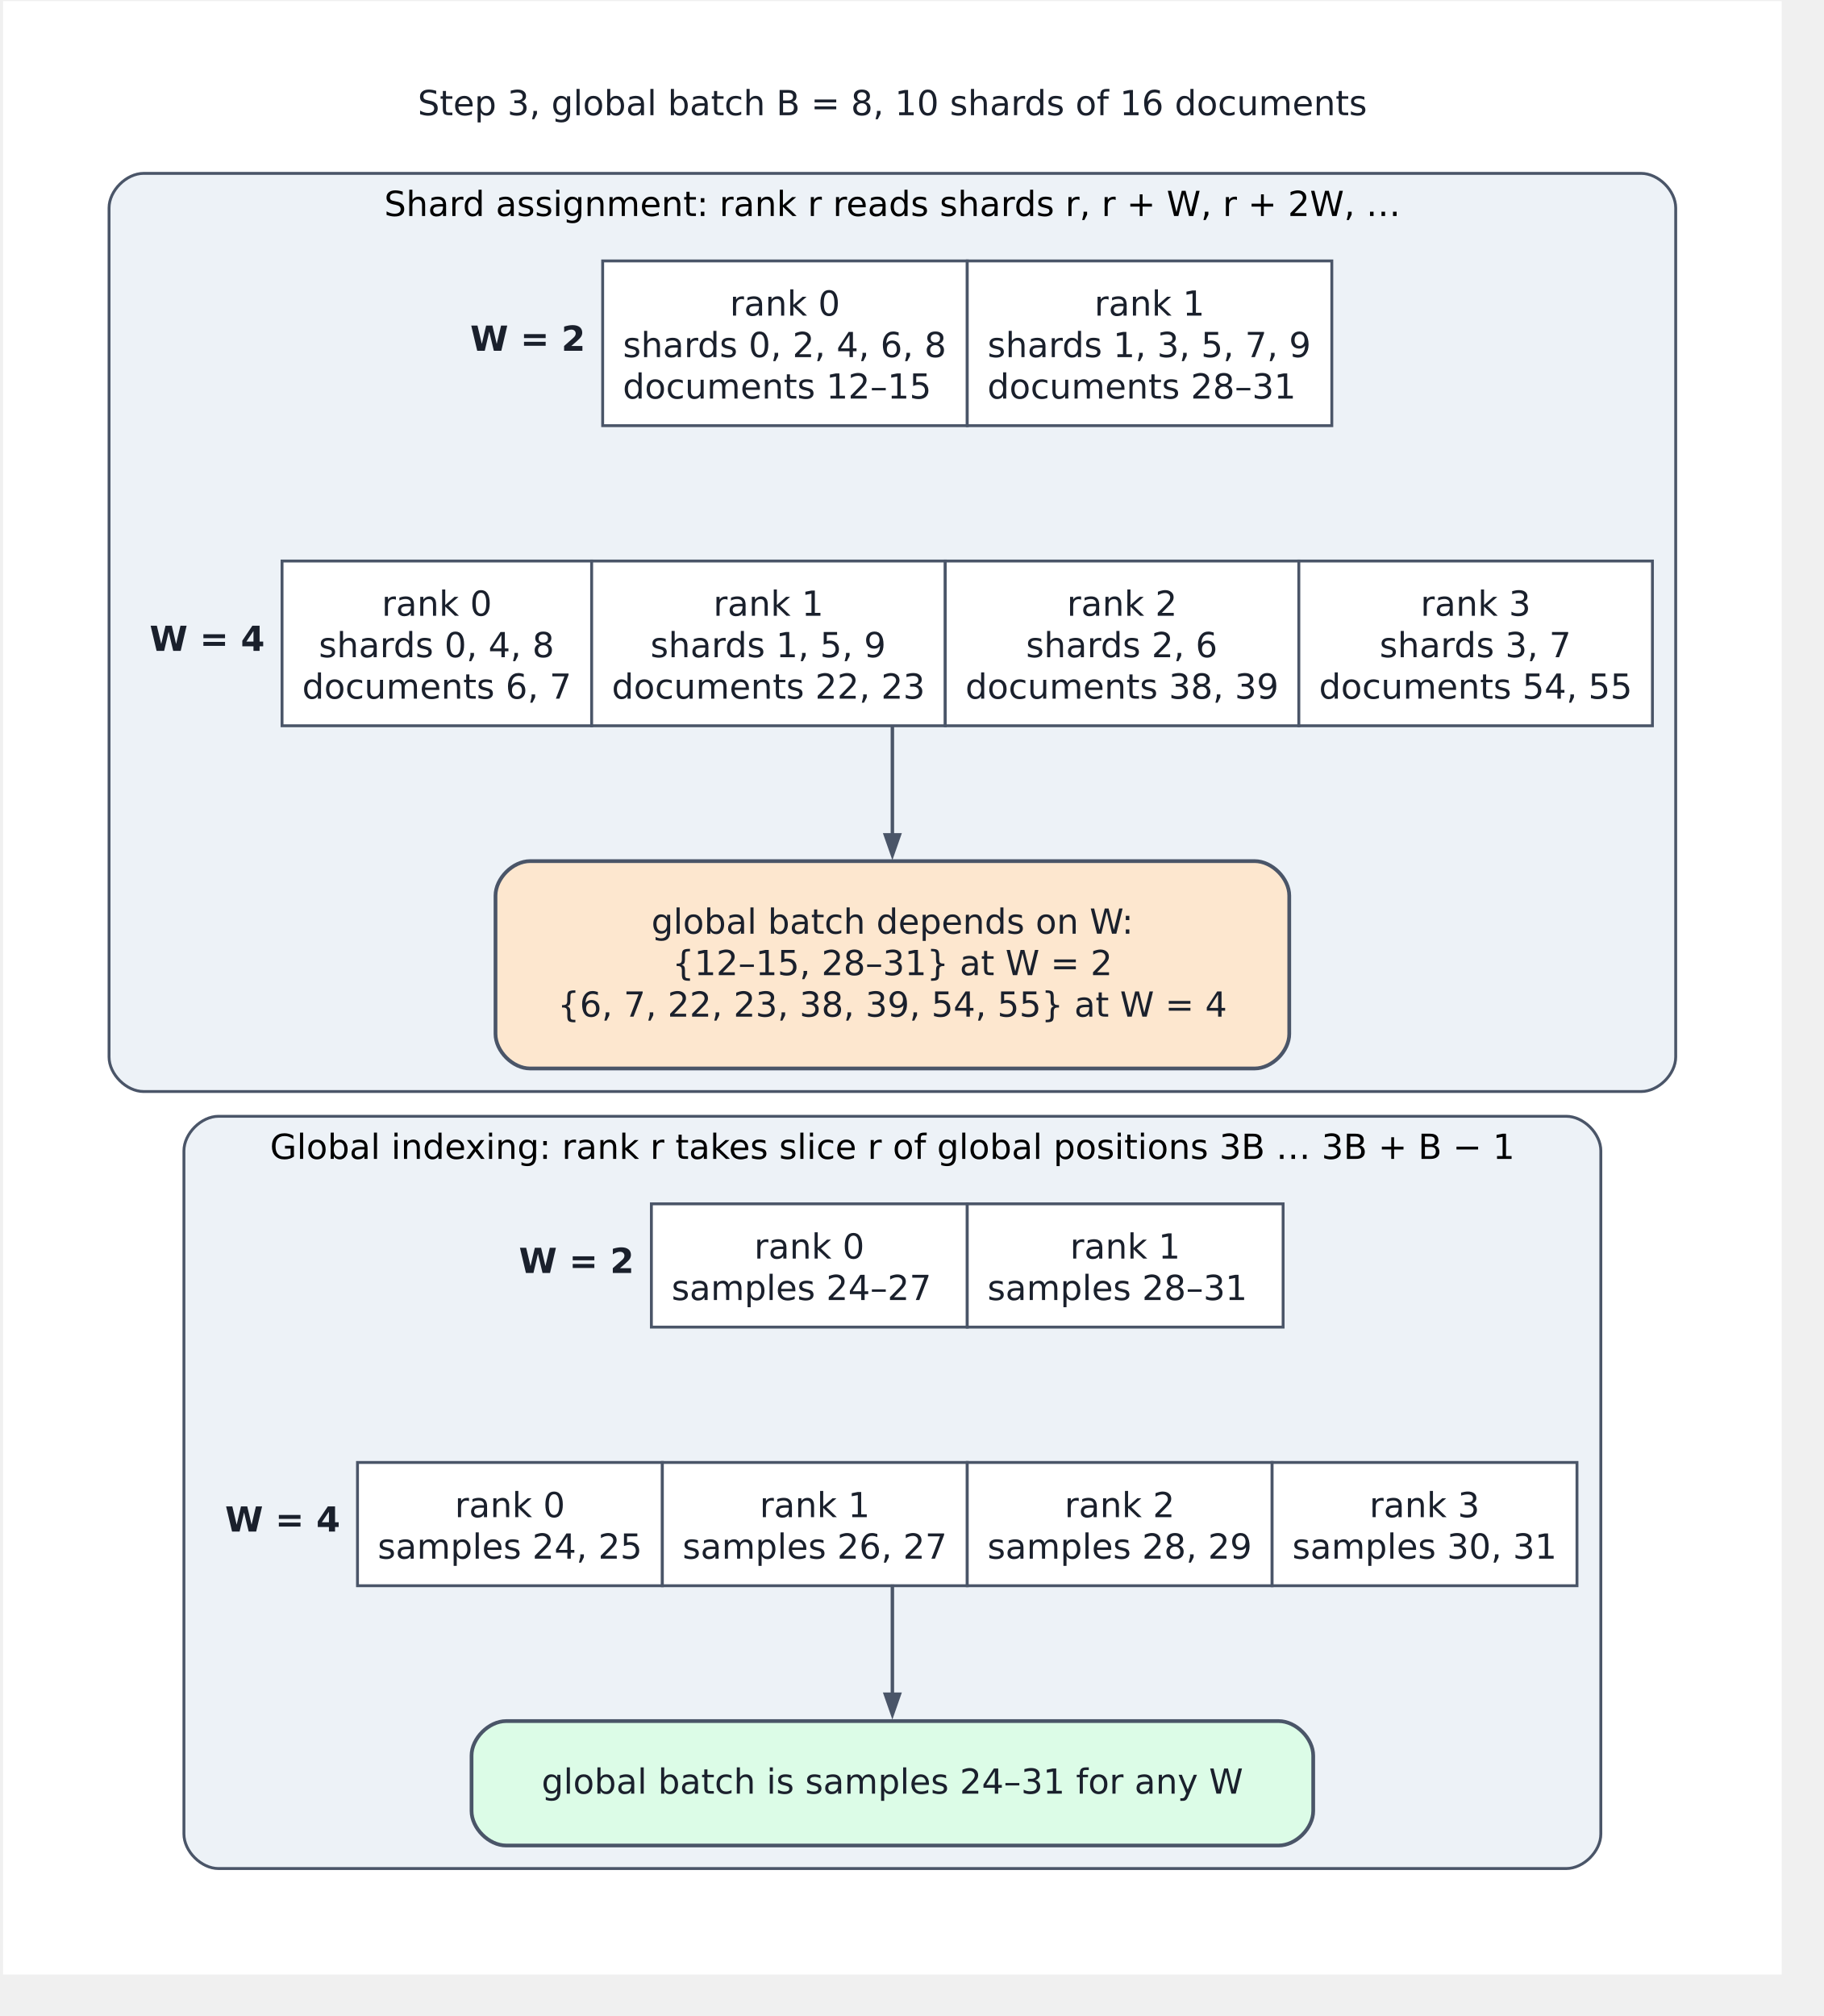
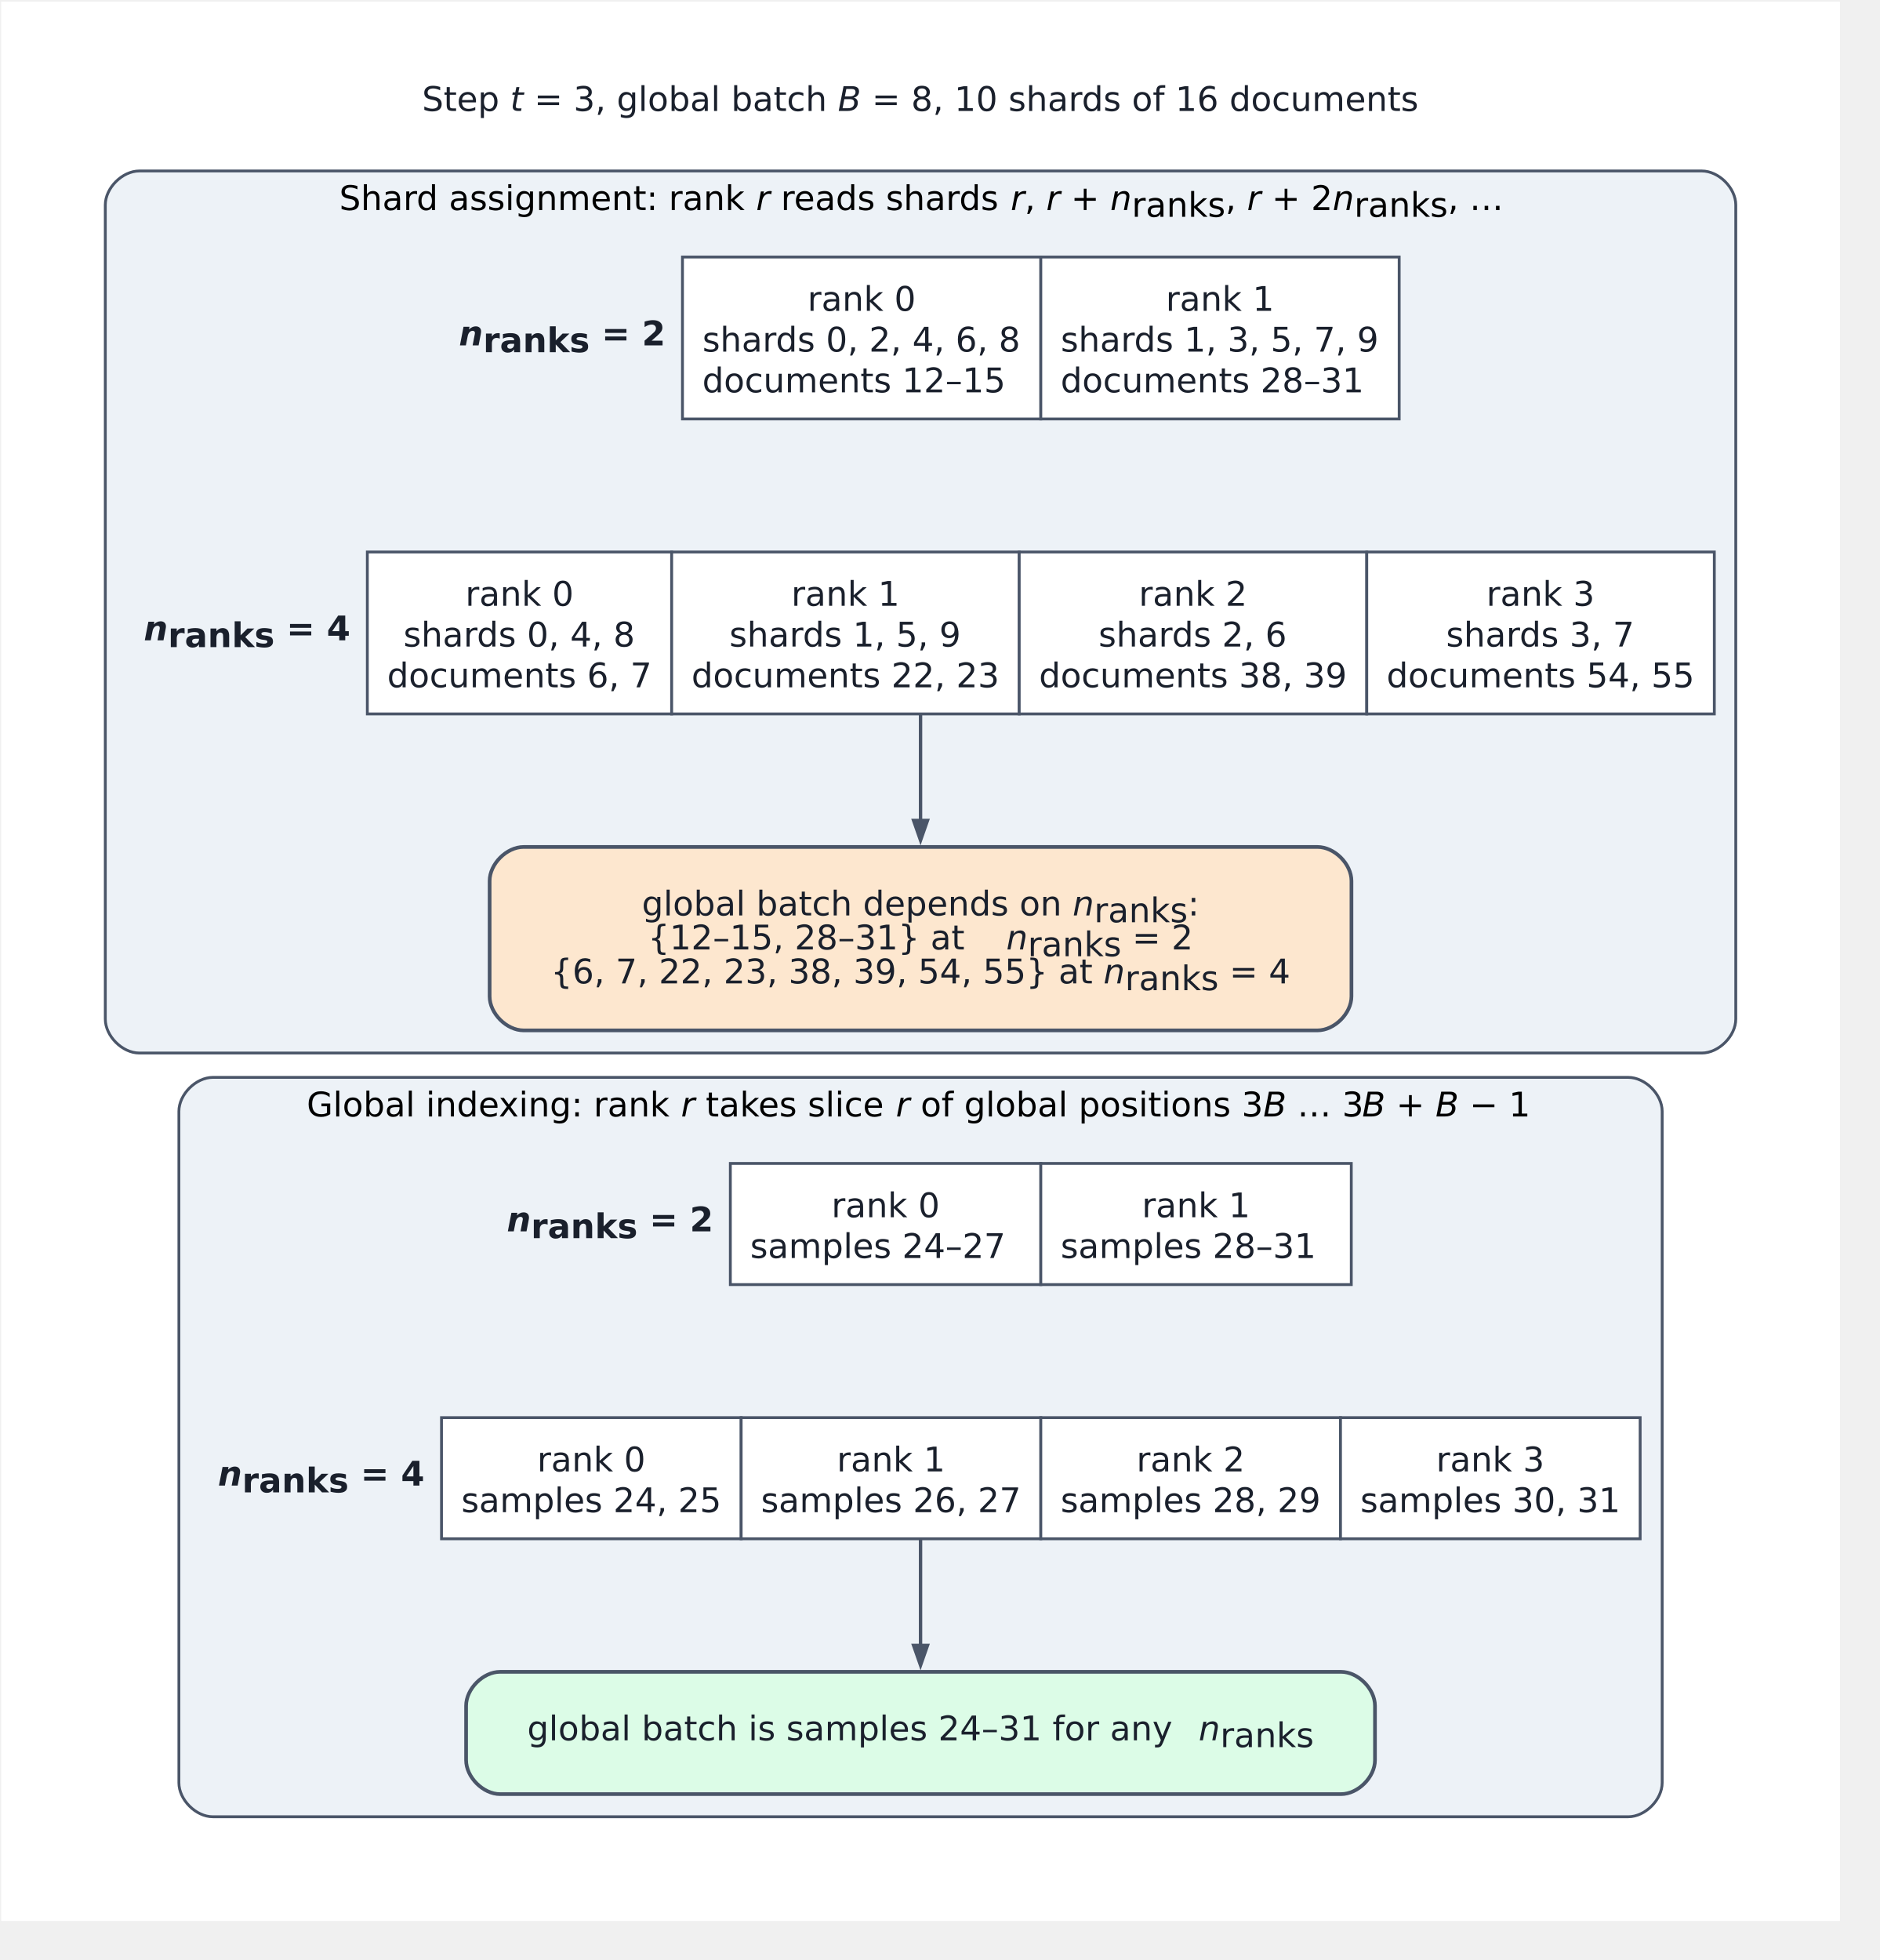
- <svg xmlns="http://www.w3.org/2000/svg" width="646" height="714" viewBox="14.00 14.00 632.00 700.00">
-   <g id="graph0" class="graph" transform="scale(1 1) rotate(0) translate(43.2 670.8)">
-     <polygon fill="#ffffff" stroke="none" points="-28.8,28.8 -28.8,-656.4 588.8,-656.4 588.8,28.8 -28.8,28.8" />
+ <svg xmlns="http://www.w3.org/2000/svg" width="678" height="707" viewBox="14.00 14.00 664.00 692.00">
+   <g id="graph0" class="graph" transform="scale(1 1) rotate(0) translate(43.2 663.6)">
+     <polygon fill="#ffffff" stroke="none" points="-28.8,28.8 -28.8,-649.2 620.8,-649.2 620.8,28.8 -28.8,28.8" />
    <g id="clust1" class="cluster">
-       <path fill="#edf2f7" stroke="#4a5568" d="M20,-277.8C20,-277.8 540,-277.8 540,-277.8 546,-277.8 552,-283.8 552,-289.8 552,-289.8 552,-584.6 552,-584.6 552,-590.6 546,-596.6 540,-596.6 540,-596.6 20,-596.6 20,-596.6 14,-596.6 8,-590.6 8,-584.6 8,-584.6 8,-289.8 8,-289.8 8,-283.8 14,-277.8 20,-277.8" />
-       <text xml:space="preserve" text-anchor="middle" x="280" y="-581.8" font-family="DejaVu Sans" font-size="12.00">Shard assignment: rank r reads shards r, r + W, r + 2W, …</text>
+       <path fill="#edf2f7" stroke="#4a5568" d="M20,-277.8C20,-277.8 572,-277.8 572,-277.8 578,-277.8 584,-283.8 584,-289.8 584,-289.8 584,-577.4 584,-577.4 584,-583.4 578,-589.4 572,-589.4 572,-589.4 20,-589.4 20,-589.4 14,-589.4 8,-583.4 8,-577.4 8,-577.4 8,-289.8 8,-289.8 8,-283.8 14,-277.8 20,-277.8" />
+       <text xml:space="preserve" text-anchor="start" x="90.64" y="-575.6" font-family="DejaVu Sans" font-size="12.00">Shard assignment: rank </text>
+       <text xml:space="preserve" text-anchor="start" x="237.9" y="-575.6" font-family="DejaVu Sans" font-style="italic" font-size="12.00">r</text>
+       <text xml:space="preserve" text-anchor="start" x="242.83" y="-575.6" font-family="DejaVu Sans" font-size="12.00"> reads shards </text>
+       <text xml:space="preserve" text-anchor="start" x="327.83" y="-575.6" font-family="DejaVu Sans" font-style="italic" font-size="12.00">r</text>
+       <text xml:space="preserve" text-anchor="start" x="332.76" y="-575.6" font-family="DejaVu Sans" font-size="12.00">, </text>
+       <text xml:space="preserve" text-anchor="start" x="340.39" y="-575.6" font-family="DejaVu Sans" font-style="italic" font-size="12.00">r</text>
+       <text xml:space="preserve" text-anchor="start" x="345.32" y="-575.6" font-family="DejaVu Sans" font-size="12.00"> + </text>
+       <text xml:space="preserve" text-anchor="start" x="363" y="-575.6" font-family="DejaVu Sans" font-style="italic" font-size="12.00">n</text>
+       <text xml:space="preserve" text-anchor="start" x="370.61" y="-575.6" font-family="DejaVu Sans" baseline-shift="sub" font-size="12.00">ranks</text>
+       <text xml:space="preserve" text-anchor="start" x="403.7" y="-575.6" font-family="DejaVu Sans" font-size="12.00">, </text>
+       <text xml:space="preserve" text-anchor="start" x="411.33" y="-575.6" font-family="DejaVu Sans" font-style="italic" font-size="12.00">r</text>
+       <text xml:space="preserve" text-anchor="start" x="416.27" y="-575.6" font-family="DejaVu Sans" font-size="12.00"> + 2</text>
+       <text xml:space="preserve" text-anchor="start" x="441.58" y="-575.6" font-family="DejaVu Sans" font-style="italic" font-size="12.00">n</text>
+       <text xml:space="preserve" text-anchor="start" x="449.19" y="-575.6" font-family="DejaVu Sans" baseline-shift="sub" font-size="12.00">ranks</text>
+       <text xml:space="preserve" text-anchor="start" x="482.28" y="-575.6" font-family="DejaVu Sans" font-size="12.00">, …</text>
    </g>
    <g id="clust2" class="cluster">
-       <path fill="#edf2f7" stroke="#4a5568" d="M46,-8C46,-8 514,-8 514,-8 520,-8 526,-14 526,-20 526,-20 526,-257.2 526,-257.2 526,-263.2 520,-269.2 514,-269.2 514,-269.2 46,-269.2 46,-269.2 40,-269.2 34,-263.2 34,-257.2 34,-257.2 34,-20 34,-20 34,-14 40,-8 46,-8" />
-       <text xml:space="preserve" text-anchor="middle" x="280" y="-254.4" font-family="DejaVu Sans" font-size="12.00">Global indexing: rank r takes slice r of global positions 3B … 3B + B − 1</text>
+       <path fill="#edf2f7" stroke="#4a5568" d="M46,-8C46,-8 546,-8 546,-8 552,-8 558,-14 558,-20 558,-20 558,-257.2 558,-257.2 558,-263.2 552,-269.2 546,-269.2 546,-269.2 46,-269.2 46,-269.2 40,-269.2 34,-263.2 34,-257.2 34,-257.2 34,-20 34,-20 34,-14 40,-8 46,-8" />
+       <text xml:space="preserve" text-anchor="start" x="79.15" y="-255.4" font-family="DejaVu Sans" font-size="12.00">Global indexing: rank </text>
+       <text xml:space="preserve" text-anchor="start" x="211.36" y="-255.4" font-family="DejaVu Sans" font-style="italic" font-size="12.00">r</text>
+       <text xml:space="preserve" text-anchor="start" x="216.29" y="-255.4" font-family="DejaVu Sans" font-size="12.00"> takes slice </text>
+       <text xml:space="preserve" text-anchor="start" x="287.28" y="-255.4" font-family="DejaVu Sans" font-style="italic" font-size="12.00">r</text>
+       <text xml:space="preserve" text-anchor="start" x="292.21" y="-255.4" font-family="DejaVu Sans" font-size="12.00"> of global positions 3</text>
+       <text xml:space="preserve" text-anchor="start" x="417.05" y="-255.4" font-family="DejaVu Sans" font-style="italic" font-size="12.00">B</text>
+       <text xml:space="preserve" text-anchor="start" x="425.28" y="-255.4" font-family="DejaVu Sans" font-size="12.00"> … 3</text>
+       <text xml:space="preserve" text-anchor="start" x="451.99" y="-255.4" font-family="DejaVu Sans" font-style="italic" font-size="12.00">B</text>
+       <text xml:space="preserve" text-anchor="start" x="460.22" y="-255.4" font-family="DejaVu Sans" font-size="12.00"> + </text>
+       <text xml:space="preserve" text-anchor="start" x="477.91" y="-255.4" font-family="DejaVu Sans" font-style="italic" font-size="12.00">B</text>
+       <text xml:space="preserve" text-anchor="start" x="486.14" y="-255.4" font-family="DejaVu Sans" font-size="12.00"> − 1</text>
    </g>
    <g id="node1" class="node">
-       <text xml:space="preserve" text-anchor="start" x="133.41" y="-535" font-family="DejaVu Sans" font-weight="bold" font-size="12.00" fill="#1a202c">W = 2</text>
-       <polygon fill="#ffffff" stroke="none" points="179.4,-509 179.4,-566.2 306,-566.2 306,-509 179.4,-509" />
-       <polygon fill="none" stroke="#4a5568" points="179.4,-509 179.4,-566.2 306,-566.2 306,-509 179.4,-509" />
-       <text xml:space="preserve" text-anchor="start" x="223.56" y="-547.2" font-family="DejaVu Sans" font-size="12.00" fill="#1a202c">rank 0</text>
-       <text xml:space="preserve" text-anchor="start" x="186.44" y="-532.8" font-family="DejaVu Sans" font-size="12.00" fill="#1a202c">shards 0, 2, 4, 6, 8</text>
-       <text xml:space="preserve" text-anchor="start" x="186.4" y="-518.4" font-family="DejaVu Sans" font-size="12.00" fill="#1a202c">documents 12–15</text>
-       <polygon fill="#ffffff" stroke="none" points="306,-509 306,-566.2 432.59,-566.2 432.59,-509 306,-509" />
-       <polygon fill="none" stroke="#4a5568" points="306,-509 306,-566.2 432.59,-566.2 432.59,-509 306,-509" />
-       <text xml:space="preserve" text-anchor="start" x="350.15" y="-547.2" font-family="DejaVu Sans" font-size="12.00" fill="#1a202c">rank 1</text>
-       <text xml:space="preserve" text-anchor="start" x="313.04" y="-532.8" font-family="DejaVu Sans" font-size="12.00" fill="#1a202c">shards 1, 3, 5, 7, 9</text>
-       <text xml:space="preserve" text-anchor="start" x="313" y="-518.4" font-family="DejaVu Sans" font-size="12.00" fill="#1a202c">documents 28–31</text>
+       <text xml:space="preserve" text-anchor="start" x="132.91" y="-527.8" font-family="DejaVu Sans" font-weight="bold" font-style="italic" font-size="12.00" fill="#1a202c">n</text>
+       <text xml:space="preserve" text-anchor="start" x="141.46" y="-527.8" font-family="DejaVu Sans" font-weight="bold" baseline-shift="sub" font-size="12.00" fill="#1a202c">ranks</text>
+       <text xml:space="preserve" text-anchor="start" x="179.14" y="-527.8" font-family="DejaVu Sans" font-weight="bold" font-size="12.00" fill="#1a202c"> = 2</text>
+       <polygon fill="#ffffff" stroke="none" points="211.9,-501.8 211.9,-559 338.49,-559 338.49,-501.8 211.9,-501.8" />
+       <polygon fill="none" stroke="#4a5568" points="211.9,-501.8 211.9,-559 338.49,-559 338.49,-501.8 211.9,-501.8" />
+       <text xml:space="preserve" text-anchor="start" x="256.05" y="-540" font-family="DejaVu Sans" font-size="12.00" fill="#1a202c">rank 0</text>
+       <text xml:space="preserve" text-anchor="start" x="218.94" y="-525.6" font-family="DejaVu Sans" font-size="12.00" fill="#1a202c">shards 0, 2, 4, 6, 8</text>
+       <text xml:space="preserve" text-anchor="start" x="218.9" y="-511.2" font-family="DejaVu Sans" font-size="12.00" fill="#1a202c">documents 12–15</text>
+       <polygon fill="#ffffff" stroke="none" points="338.49,-501.8 338.49,-559 465.09,-559 465.09,-501.8 338.49,-501.8" />
+       <polygon fill="none" stroke="#4a5568" points="338.49,-501.8 338.49,-559 465.09,-559 465.09,-501.8 338.49,-501.8" />
+       <text xml:space="preserve" text-anchor="start" x="382.64" y="-540" font-family="DejaVu Sans" font-size="12.00" fill="#1a202c">rank 1</text>
+       <text xml:space="preserve" text-anchor="start" x="345.53" y="-525.6" font-family="DejaVu Sans" font-size="12.00" fill="#1a202c">shards 1, 3, 5, 7, 9</text>
+       <text xml:space="preserve" text-anchor="start" x="345.49" y="-511.2" font-family="DejaVu Sans" font-size="12.00" fill="#1a202c">documents 28–31</text>
    </g>
    <g id="node2" class="node">
-       <text xml:space="preserve" text-anchor="start" x="22.08" y="-430.8" font-family="DejaVu Sans" font-weight="bold" font-size="12.00" fill="#1a202c">W = 4</text>
-       <polygon fill="#ffffff" stroke="none" points="68.07,-404.8 68.07,-462 175.58,-462 175.58,-404.8 68.07,-404.8" />
-       <polygon fill="none" stroke="#4a5568" points="68.07,-404.8 68.07,-462 175.58,-462 175.58,-404.8 68.07,-404.8" />
-       <text xml:space="preserve" text-anchor="start" x="102.68" y="-443" font-family="DejaVu Sans" font-size="12.00" fill="#1a202c">rank 0</text>
-       <text xml:space="preserve" text-anchor="start" x="80.83" y="-428.6" font-family="DejaVu Sans" font-size="12.00" fill="#1a202c">shards 0, 4, 8</text>
-       <text xml:space="preserve" text-anchor="start" x="75.07" y="-414.2" font-family="DejaVu Sans" font-size="12.00" fill="#1a202c">documents 6, 7</text>
-       <polygon fill="#ffffff" stroke="none" points="175.58,-404.8 175.58,-462 298.36,-462 298.36,-404.8 175.58,-404.8" />
-       <polygon fill="none" stroke="#4a5568" points="175.58,-404.8 175.58,-462 298.36,-462 298.36,-404.8 175.58,-404.8" />
-       <text xml:space="preserve" text-anchor="start" x="217.83" y="-443" font-family="DejaVu Sans" font-size="12.00" fill="#1a202c">rank 1</text>
-       <text xml:space="preserve" text-anchor="start" x="195.98" y="-428.6" font-family="DejaVu Sans" font-size="12.00" fill="#1a202c">shards 1, 5, 9</text>
-       <text xml:space="preserve" text-anchor="start" x="182.58" y="-414.2" font-family="DejaVu Sans" font-size="12.00" fill="#1a202c">documents 22, 23</text>
-       <polygon fill="#ffffff" stroke="none" points="298.36,-404.8 298.36,-462 421.14,-462 421.14,-404.8 298.36,-404.8" />
-       <polygon fill="none" stroke="#4a5568" points="298.36,-404.8 298.36,-462 421.14,-462 421.14,-404.8 298.36,-404.8" />
-       <text xml:space="preserve" text-anchor="start" x="340.61" y="-443" font-family="DejaVu Sans" font-size="12.00" fill="#1a202c">rank 2</text>
-       <text xml:space="preserve" text-anchor="start" x="326.39" y="-428.6" font-family="DejaVu Sans" font-size="12.00" fill="#1a202c">shards 2, 6</text>
-       <text xml:space="preserve" text-anchor="start" x="305.36" y="-414.2" font-family="DejaVu Sans" font-size="12.00" fill="#1a202c">documents 38, 39</text>
-       <polygon fill="#ffffff" stroke="none" points="421.14,-404.8 421.14,-462 543.92,-462 543.92,-404.8 421.14,-404.8" />
-       <polygon fill="none" stroke="#4a5568" points="421.14,-404.8 421.14,-462 543.92,-462 543.92,-404.8 421.14,-404.8" />
-       <text xml:space="preserve" text-anchor="start" x="463.39" y="-443" font-family="DejaVu Sans" font-size="12.00" fill="#1a202c">rank 3</text>
-       <text xml:space="preserve" text-anchor="start" x="449.17" y="-428.6" font-family="DejaVu Sans" font-size="12.00" fill="#1a202c">shards 3, 7</text>
-       <text xml:space="preserve" text-anchor="start" x="428.14" y="-414.2" font-family="DejaVu Sans" font-size="12.00" fill="#1a202c">documents 54, 55</text>
+       <text xml:space="preserve" text-anchor="start" x="21.58" y="-423.6" font-family="DejaVu Sans" font-weight="bold" font-style="italic" font-size="12.00" fill="#1a202c">n</text>
+       <text xml:space="preserve" text-anchor="start" x="30.13" y="-423.6" font-family="DejaVu Sans" font-weight="bold" baseline-shift="sub" font-size="12.00" fill="#1a202c">ranks</text>
+       <text xml:space="preserve" text-anchor="start" x="67.81" y="-423.6" font-family="DejaVu Sans" font-weight="bold" font-size="12.00" fill="#1a202c"> = 4</text>
+       <polygon fill="#ffffff" stroke="none" points="100.57,-397.6 100.57,-454.8 208.08,-454.8 208.08,-397.6 100.57,-397.6" />
+       <polygon fill="none" stroke="#4a5568" points="100.57,-397.6 100.57,-454.8 208.08,-454.8 208.08,-397.6 100.57,-397.6" />
+       <text xml:space="preserve" text-anchor="start" x="135.18" y="-435.8" font-family="DejaVu Sans" font-size="12.00" fill="#1a202c">rank 0</text>
+       <text xml:space="preserve" text-anchor="start" x="113.33" y="-421.4" font-family="DejaVu Sans" font-size="12.00" fill="#1a202c">shards 0, 4, 8</text>
+       <text xml:space="preserve" text-anchor="start" x="107.57" y="-407" font-family="DejaVu Sans" font-size="12.00" fill="#1a202c">documents 6, 7</text>
+       <polygon fill="#ffffff" stroke="none" points="208.08,-397.6 208.08,-454.8 330.86,-454.8 330.86,-397.6 208.08,-397.6" />
+       <polygon fill="none" stroke="#4a5568" points="208.08,-397.6 208.08,-454.8 330.86,-454.8 330.86,-397.6 208.08,-397.6" />
+       <text xml:space="preserve" text-anchor="start" x="250.32" y="-435.8" font-family="DejaVu Sans" font-size="12.00" fill="#1a202c">rank 1</text>
+       <text xml:space="preserve" text-anchor="start" x="228.47" y="-421.4" font-family="DejaVu Sans" font-size="12.00" fill="#1a202c">shards 1, 5, 9</text>
+       <text xml:space="preserve" text-anchor="start" x="215.08" y="-407" font-family="DejaVu Sans" font-size="12.00" fill="#1a202c">documents 22, 23</text>
+       <polygon fill="#ffffff" stroke="none" points="330.86,-397.6 330.86,-454.8 453.64,-454.8 453.64,-397.6 330.86,-397.6" />
+       <polygon fill="none" stroke="#4a5568" points="330.86,-397.6 330.86,-454.8 453.64,-454.8 453.64,-397.6 330.86,-397.6" />
+       <text xml:space="preserve" text-anchor="start" x="373.1" y="-435.8" font-family="DejaVu Sans" font-size="12.00" fill="#1a202c">rank 2</text>
+       <text xml:space="preserve" text-anchor="start" x="358.88" y="-421.4" font-family="DejaVu Sans" font-size="12.00" fill="#1a202c">shards 2, 6</text>
+       <text xml:space="preserve" text-anchor="start" x="337.86" y="-407" font-family="DejaVu Sans" font-size="12.00" fill="#1a202c">documents 38, 39</text>
+       <polygon fill="#ffffff" stroke="none" points="453.64,-397.6 453.64,-454.8 576.42,-454.8 576.42,-397.6 453.64,-397.6" />
+       <polygon fill="none" stroke="#4a5568" points="453.64,-397.6 453.64,-454.8 576.42,-454.8 576.42,-397.6 453.64,-397.6" />
+       <text xml:space="preserve" text-anchor="start" x="495.88" y="-435.8" font-family="DejaVu Sans" font-size="12.00" fill="#1a202c">rank 3</text>
+       <text xml:space="preserve" text-anchor="start" x="481.66" y="-421.4" font-family="DejaVu Sans" font-size="12.00" fill="#1a202c">shards 3, 7</text>
+       <text xml:space="preserve" text-anchor="start" x="460.64" y="-407" font-family="DejaVu Sans" font-size="12.00" fill="#1a202c">documents 54, 55</text>
    </g>
    <g id="node3" class="node">
-       <path fill="#fde7cf" stroke="#4a5568" stroke-width="1.3" d="M405.81,-357.8C405.81,-357.8 154.19,-357.8 154.19,-357.8 148.19,-357.8 142.19,-351.8 142.19,-345.8 142.19,-345.8 142.19,-297.8 142.19,-297.8 142.19,-291.8 148.19,-285.8 154.19,-285.8 154.19,-285.8 405.81,-285.8 405.81,-285.8 411.81,-285.8 417.81,-291.8 417.81,-297.8 417.81,-297.8 417.81,-345.8 417.81,-345.8 417.81,-351.8 411.81,-357.8 405.81,-357.8" />
-       <text xml:space="preserve" text-anchor="middle" x="280" y="-332.6" font-family="DejaVu Sans" font-size="12.00" fill="#1a202c">global batch depends on W:</text>
-       <text xml:space="preserve" text-anchor="middle" x="280" y="-318.2" font-family="DejaVu Sans" font-size="12.00" fill="#1a202c">{12–15, 28–31} at W = 2</text>
-       <text xml:space="preserve" text-anchor="middle" x="280" y="-303.8" font-family="DejaVu Sans" font-size="12.00" fill="#1a202c">{6, 7, 22, 23, 38, 39, 54, 55} at W = 4</text>
+       <path fill="#fde7cf" stroke="#4a5568" stroke-width="1.3" d="M436.23,-350.6C436.23,-350.6 155.77,-350.6 155.77,-350.6 149.77,-350.6 143.77,-344.6 143.77,-338.6 143.77,-338.6 143.77,-297.8 143.77,-297.8 143.77,-291.8 149.77,-285.8 155.77,-285.8 155.77,-285.8 436.23,-285.8 436.23,-285.8 442.23,-285.8 448.23,-291.8 448.23,-297.8 448.23,-297.8 448.23,-338.6 448.23,-338.6 448.23,-344.6 442.23,-350.6 436.23,-350.6" />
+       <text xml:space="preserve" text-anchor="start" x="197.55" y="-326.4" font-family="DejaVu Sans" font-size="12.00" fill="#1a202c">global batch depends on </text>
+       <text xml:space="preserve" text-anchor="start" x="349.71" y="-326.4" font-family="DejaVu Sans" font-style="italic" font-size="12.00" fill="#1a202c">n</text>
+       <text xml:space="preserve" text-anchor="start" x="357.31" y="-326.4" font-family="DejaVu Sans" baseline-shift="sub" font-size="12.00" fill="#1a202c">ranks</text>
+       <text xml:space="preserve" text-anchor="start" x="390.41" y="-326.4" font-family="DejaVu Sans" font-size="12.00" fill="#1a202c">:</text>
+       <text xml:space="preserve" text-anchor="start" x="199.72" y="-314.4" font-family="DejaVu Sans" font-size="12.00" fill="#1a202c">{12–15, 28–31} at </text>
+       <text xml:space="preserve" text-anchor="start" x="326.27" y="-314.4" font-family="DejaVu Sans" font-style="italic" font-size="12.00" fill="#1a202c">n</text>
+       <text xml:space="preserve" text-anchor="start" x="333.87" y="-314.4" font-family="DejaVu Sans" baseline-shift="sub" font-size="12.00" fill="#1a202c">ranks</text>
+       <text xml:space="preserve" text-anchor="start" x="366.97" y="-314.4" font-family="DejaVu Sans" font-size="12.00" fill="#1a202c"> = 2</text>
+       <text xml:space="preserve" text-anchor="start" x="165.37" y="-302.4" font-family="DejaVu Sans" font-size="12.00" fill="#1a202c">{6, 7, 22, 23, 38, 39, 54, 55} at </text>
+       <text xml:space="preserve" text-anchor="start" x="360.61" y="-302.4" font-family="DejaVu Sans" font-style="italic" font-size="12.00" fill="#1a202c">n</text>
+       <text xml:space="preserve" text-anchor="start" x="368.22" y="-302.4" font-family="DejaVu Sans" baseline-shift="sub" font-size="12.00" fill="#1a202c">ranks</text>
+       <text xml:space="preserve" text-anchor="start" x="401.31" y="-302.4" font-family="DejaVu Sans" font-size="12.00" fill="#1a202c"> = 4</text>
    </g>
    <g id="edge2" class="edge">
-       <path fill="none" stroke="#4a5568" stroke-width="1.2" d="M280,-405.03C280,-393.49 280,-379.76 280,-366.86" />
-       <polygon fill="#4a5568" stroke="#4a5568" stroke-width="1.2" points="282.45,-366.92 280,-359.92 277.55,-366.92 282.45,-366.92" />
+       <path fill="none" stroke="#4a5568" stroke-width="1.2" d="M296,-397.63C296,-386.06 296,-372.38 296,-359.71" />
+       <polygon fill="#4a5568" stroke="#4a5568" stroke-width="1.2" points="298.45,-359.96 296,-352.96 293.55,-359.96 298.45,-359.96" />
    </g>
    <g id="node4" class="node">
-       <text xml:space="preserve" text-anchor="start" x="150.32" y="-214.8" font-family="DejaVu Sans" font-weight="bold" font-size="12.00" fill="#1a202c">W = 2</text>
-       <polygon fill="#ffffff" stroke="none" points="196.32,-196 196.32,-238.8 306,-238.8 306,-196 196.32,-196" />
-       <polygon fill="none" stroke="#4a5568" points="196.32,-196 196.32,-238.8 306,-238.8 306,-196 196.32,-196" />
-       <text xml:space="preserve" text-anchor="start" x="232.01" y="-219.8" font-family="DejaVu Sans" font-size="12.00" fill="#1a202c">rank 0</text>
-       <text xml:space="preserve" text-anchor="start" x="203.32" y="-205.4" font-family="DejaVu Sans" font-size="12.00" fill="#1a202c">samples 24–27</text>
-       <polygon fill="#ffffff" stroke="none" points="306,-196 306,-238.8 415.68,-238.8 415.68,-196 306,-196" />
-       <polygon fill="none" stroke="#4a5568" points="306,-196 306,-238.8 415.68,-238.8 415.68,-196 306,-196" />
-       <text xml:space="preserve" text-anchor="start" x="341.69" y="-219.8" font-family="DejaVu Sans" font-size="12.00" fill="#1a202c">rank 1</text>
-       <text xml:space="preserve" text-anchor="start" x="313" y="-205.4" font-family="DejaVu Sans" font-size="12.00" fill="#1a202c">samples 28–31</text>
+       <text xml:space="preserve" text-anchor="start" x="149.83" y="-214.8" font-family="DejaVu Sans" font-weight="bold" font-style="italic" font-size="12.00" fill="#1a202c">n</text>
+       <text xml:space="preserve" text-anchor="start" x="158.37" y="-214.8" font-family="DejaVu Sans" font-weight="bold" baseline-shift="sub" font-size="12.00" fill="#1a202c">ranks</text>
+       <text xml:space="preserve" text-anchor="start" x="196.05" y="-214.8" font-family="DejaVu Sans" font-weight="bold" font-size="12.00" fill="#1a202c"> = 2</text>
+       <polygon fill="#ffffff" stroke="none" points="228.81,-196 228.81,-238.8 338.49,-238.8 338.49,-196 228.81,-196" />
+       <polygon fill="none" stroke="#4a5568" points="228.81,-196 228.81,-238.8 338.49,-238.8 338.49,-196 228.81,-196" />
+       <text xml:space="preserve" text-anchor="start" x="264.51" y="-219.8" font-family="DejaVu Sans" font-size="12.00" fill="#1a202c">rank 0</text>
+       <text xml:space="preserve" text-anchor="start" x="235.81" y="-205.4" font-family="DejaVu Sans" font-size="12.00" fill="#1a202c">samples 24–27</text>
+       <polygon fill="#ffffff" stroke="none" points="338.49,-196 338.49,-238.8 448.17,-238.8 448.17,-196 338.49,-196" />
+       <polygon fill="none" stroke="#4a5568" points="338.49,-196 338.49,-238.8 448.17,-238.8 448.17,-196 338.49,-196" />
+       <text xml:space="preserve" text-anchor="start" x="374.19" y="-219.8" font-family="DejaVu Sans" font-size="12.00" fill="#1a202c">rank 1</text>
+       <text xml:space="preserve" text-anchor="start" x="345.49" y="-205.4" font-family="DejaVu Sans" font-size="12.00" fill="#1a202c">samples 28–31</text>
    </g>
    <g id="node5" class="node">
-       <text xml:space="preserve" text-anchor="start" x="48.28" y="-125" font-family="DejaVu Sans" font-weight="bold" font-size="12.00" fill="#1a202c">W = 4</text>
-       <polygon fill="#ffffff" stroke="none" points="94.27,-106.2 94.27,-149 200.13,-149 200.13,-106.2 94.27,-106.2" />
-       <polygon fill="none" stroke="#4a5568" points="94.27,-106.2 94.27,-149 200.13,-149 200.13,-106.2 94.27,-106.2" />
-       <text xml:space="preserve" text-anchor="start" x="128.06" y="-130" font-family="DejaVu Sans" font-size="12.00" fill="#1a202c">rank 0</text>
-       <text xml:space="preserve" text-anchor="start" x="101.27" y="-115.6" font-family="DejaVu Sans" font-size="12.00" fill="#1a202c">samples 24, 25</text>
-       <polygon fill="#ffffff" stroke="none" points="200.13,-106.2 200.13,-149 306,-149 306,-106.2 200.13,-106.2" />
-       <polygon fill="none" stroke="#4a5568" points="200.13,-106.2 200.13,-149 306,-149 306,-106.2 200.13,-106.2" />
-       <text xml:space="preserve" text-anchor="start" x="233.92" y="-130" font-family="DejaVu Sans" font-size="12.00" fill="#1a202c">rank 1</text>
-       <text xml:space="preserve" text-anchor="start" x="207.13" y="-115.6" font-family="DejaVu Sans" font-size="12.00" fill="#1a202c">samples 26, 27</text>
-       <polygon fill="#ffffff" stroke="none" points="306,-106.2 306,-149 411.86,-149 411.86,-106.2 306,-106.2" />
-       <polygon fill="none" stroke="#4a5568" points="306,-106.2 306,-149 411.86,-149 411.86,-106.2 306,-106.2" />
-       <text xml:space="preserve" text-anchor="start" x="339.78" y="-130" font-family="DejaVu Sans" font-size="12.00" fill="#1a202c">rank 2</text>
-       <text xml:space="preserve" text-anchor="start" x="313" y="-115.6" font-family="DejaVu Sans" font-size="12.00" fill="#1a202c">samples 28, 29</text>
-       <polygon fill="#ffffff" stroke="none" points="411.86,-106.2 411.86,-149 517.72,-149 517.72,-106.2 411.86,-106.2" />
-       <polygon fill="none" stroke="#4a5568" points="411.86,-106.2 411.86,-149 517.72,-149 517.72,-106.2 411.86,-106.2" />
-       <text xml:space="preserve" text-anchor="start" x="445.65" y="-130" font-family="DejaVu Sans" font-size="12.00" fill="#1a202c">rank 3</text>
-       <text xml:space="preserve" text-anchor="start" x="418.86" y="-115.6" font-family="DejaVu Sans" font-size="12.00" fill="#1a202c">samples 30, 31</text>
+       <text xml:space="preserve" text-anchor="start" x="47.78" y="-125" font-family="DejaVu Sans" font-weight="bold" font-style="italic" font-size="12.00" fill="#1a202c">n</text>
+       <text xml:space="preserve" text-anchor="start" x="56.32" y="-125" font-family="DejaVu Sans" font-weight="bold" baseline-shift="sub" font-size="12.00" fill="#1a202c">ranks</text>
+       <text xml:space="preserve" text-anchor="start" x="94.01" y="-125" font-family="DejaVu Sans" font-weight="bold" font-size="12.00" fill="#1a202c"> = 4</text>
+       <polygon fill="#ffffff" stroke="none" points="126.77,-106.2 126.77,-149 232.63,-149 232.63,-106.2 126.77,-106.2" />
+       <polygon fill="none" stroke="#4a5568" points="126.77,-106.2 126.77,-149 232.63,-149 232.63,-106.2 126.77,-106.2" />
+       <text xml:space="preserve" text-anchor="start" x="160.55" y="-130" font-family="DejaVu Sans" font-size="12.00" fill="#1a202c">rank 0</text>
+       <text xml:space="preserve" text-anchor="start" x="133.77" y="-115.6" font-family="DejaVu Sans" font-size="12.00" fill="#1a202c">samples 24, 25</text>
+       <polygon fill="#ffffff" stroke="none" points="232.63,-106.2 232.63,-149 338.49,-149 338.49,-106.2 232.63,-106.2" />
+       <polygon fill="none" stroke="#4a5568" points="232.63,-106.2 232.63,-149 338.49,-149 338.49,-106.2 232.63,-106.2" />
+       <text xml:space="preserve" text-anchor="start" x="266.42" y="-130" font-family="DejaVu Sans" font-size="12.00" fill="#1a202c">rank 1</text>
+       <text xml:space="preserve" text-anchor="start" x="239.63" y="-115.6" font-family="DejaVu Sans" font-size="12.00" fill="#1a202c">samples 26, 27</text>
+       <polygon fill="#ffffff" stroke="none" points="338.49,-106.2 338.49,-149 444.36,-149 444.36,-106.2 338.49,-106.2" />
+       <polygon fill="none" stroke="#4a5568" points="338.49,-106.2 338.49,-149 444.36,-149 444.36,-106.2 338.49,-106.2" />
+       <text xml:space="preserve" text-anchor="start" x="372.28" y="-130" font-family="DejaVu Sans" font-size="12.00" fill="#1a202c">rank 2</text>
+       <text xml:space="preserve" text-anchor="start" x="345.49" y="-115.6" font-family="DejaVu Sans" font-size="12.00" fill="#1a202c">samples 28, 29</text>
+       <polygon fill="#ffffff" stroke="none" points="444.36,-106.2 444.36,-149 550.22,-149 550.22,-106.2 444.36,-106.2" />
+       <polygon fill="none" stroke="#4a5568" points="444.36,-106.2 444.36,-149 550.22,-149 550.22,-106.2 444.36,-106.2" />
+       <text xml:space="preserve" text-anchor="start" x="478.14" y="-130" font-family="DejaVu Sans" font-size="12.00" fill="#1a202c">rank 3</text>
+       <text xml:space="preserve" text-anchor="start" x="451.36" y="-115.6" font-family="DejaVu Sans" font-size="12.00" fill="#1a202c">samples 30, 31</text>
    </g>
    <g id="node6" class="node">
-       <path fill="#dcfce7" stroke="#4a5568" stroke-width="1.3" d="M414.13,-59.2C414.13,-59.2 145.87,-59.2 145.87,-59.2 139.87,-59.2 133.87,-53.2 133.87,-47.2 133.87,-47.2 133.87,-28 133.87,-28 133.87,-22 139.87,-16 145.87,-16 145.87,-16 414.13,-16 414.13,-16 420.13,-16 426.13,-22 426.13,-28 426.13,-28 426.13,-47.2 426.13,-47.2 426.13,-53.2 420.13,-59.2 414.13,-59.2" />
-       <text xml:space="preserve" text-anchor="middle" x="280" y="-34" font-family="DejaVu Sans" font-size="12.00" fill="#1a202c">global batch is samples 24–31 for any W</text>
+       <path fill="#dcfce7" stroke="#4a5568" stroke-width="1.3" d="M444.54,-59.2C444.54,-59.2 147.46,-59.2 147.46,-59.2 141.46,-59.2 135.46,-53.2 135.46,-47.2 135.46,-47.2 135.46,-28 135.46,-28 135.46,-22 141.46,-16 147.46,-16 147.46,-16 444.54,-16 444.54,-16 450.54,-16 456.54,-22 456.54,-28 456.54,-28 456.54,-47.2 456.54,-47.2 456.54,-53.2 450.54,-59.2 444.54,-59.2" />
+       <text xml:space="preserve" text-anchor="start" x="157.06" y="-35" font-family="DejaVu Sans" font-size="12.00" fill="#1a202c">global batch is samples 24–31 for any </text>
+       <text xml:space="preserve" text-anchor="start" x="394.24" y="-35" font-family="DejaVu Sans" font-style="italic" font-size="12.00" fill="#1a202c">n</text>
+       <text xml:space="preserve" text-anchor="start" x="401.85" y="-35" font-family="DejaVu Sans" baseline-shift="sub" font-size="12.00" fill="#1a202c">ranks</text>
    </g>
    <g id="edge4" class="edge">
-       <path fill="none" stroke="#4a5568" stroke-width="1.2" d="M280,-106.63C280,-95.37 280,-81.08 280,-68.5" />
-       <polygon fill="#4a5568" stroke="#4a5568" stroke-width="1.2" points="282.45,-68.53 280,-61.53 277.55,-68.53 282.45,-68.53" />
+       <path fill="none" stroke="#4a5568" stroke-width="1.2" d="M296,-106.63C296,-95.37 296,-81.08 296,-68.5" />
+       <polygon fill="#4a5568" stroke="#4a5568" stroke-width="1.2" points="298.45,-68.53 296,-61.53 293.55,-68.53 298.45,-68.53" />
    </g>
    <g id="node7" class="node">
-       <text xml:space="preserve" text-anchor="middle" x="280" y="-616.8" font-family="DejaVu Sans" font-size="12.00" fill="#1a202c">Step 3, global batch B = 8, 10 shards of 16 documents</text>
+       <text xml:space="preserve" text-anchor="start" x="119.88" y="-610.6" font-family="DejaVu Sans" font-size="12.00" fill="#1a202c">Step </text>
+       <text xml:space="preserve" text-anchor="start" x="151.01" y="-610.6" font-family="DejaVu Sans" font-style="italic" font-size="12.00" fill="#1a202c">t</text>
+       <text xml:space="preserve" text-anchor="start" x="155.72" y="-610.6" font-family="DejaVu Sans" font-size="12.00" fill="#1a202c"> = 3, global batch </text>
+       <text xml:space="preserve" text-anchor="start" x="266.77" y="-610.6" font-family="DejaVu Sans" font-style="italic" font-size="12.00" fill="#1a202c">B</text>
+       <text xml:space="preserve" text-anchor="start" x="275" y="-610.6" font-family="DejaVu Sans" font-size="12.00" fill="#1a202c"> = 8, 10 shards of 16 documents</text>
    </g>
  </g>
</svg>
